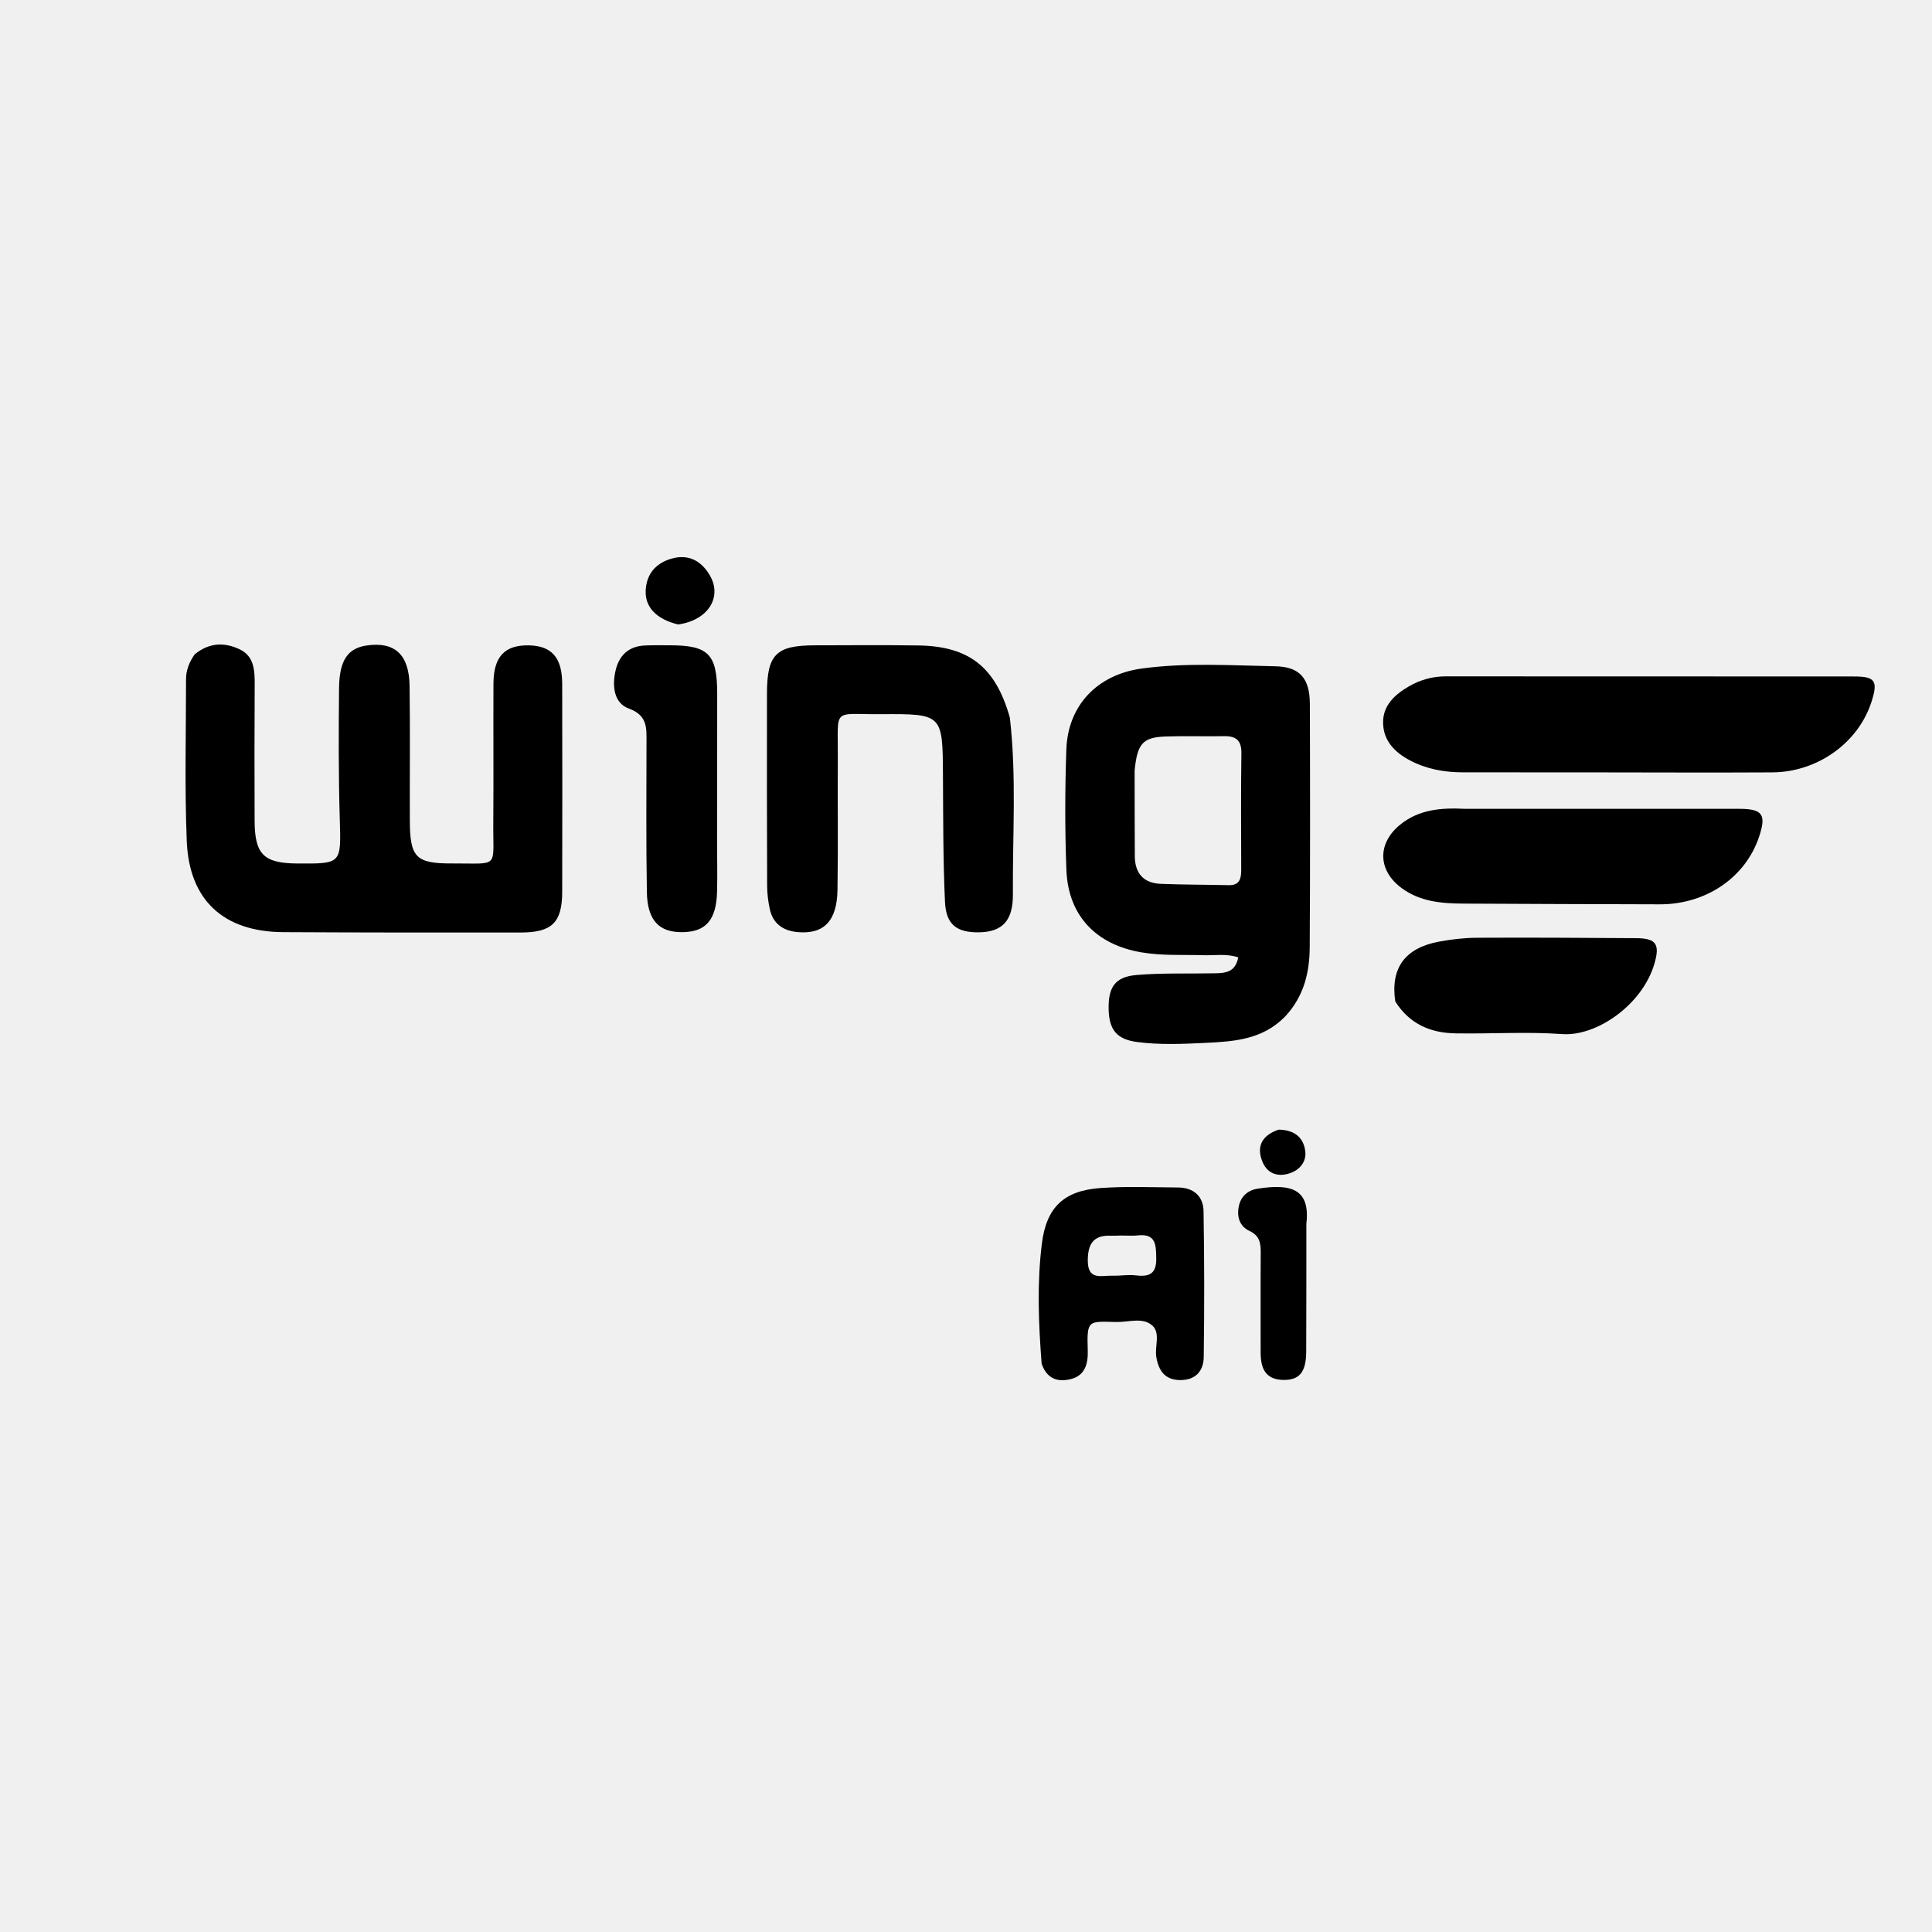
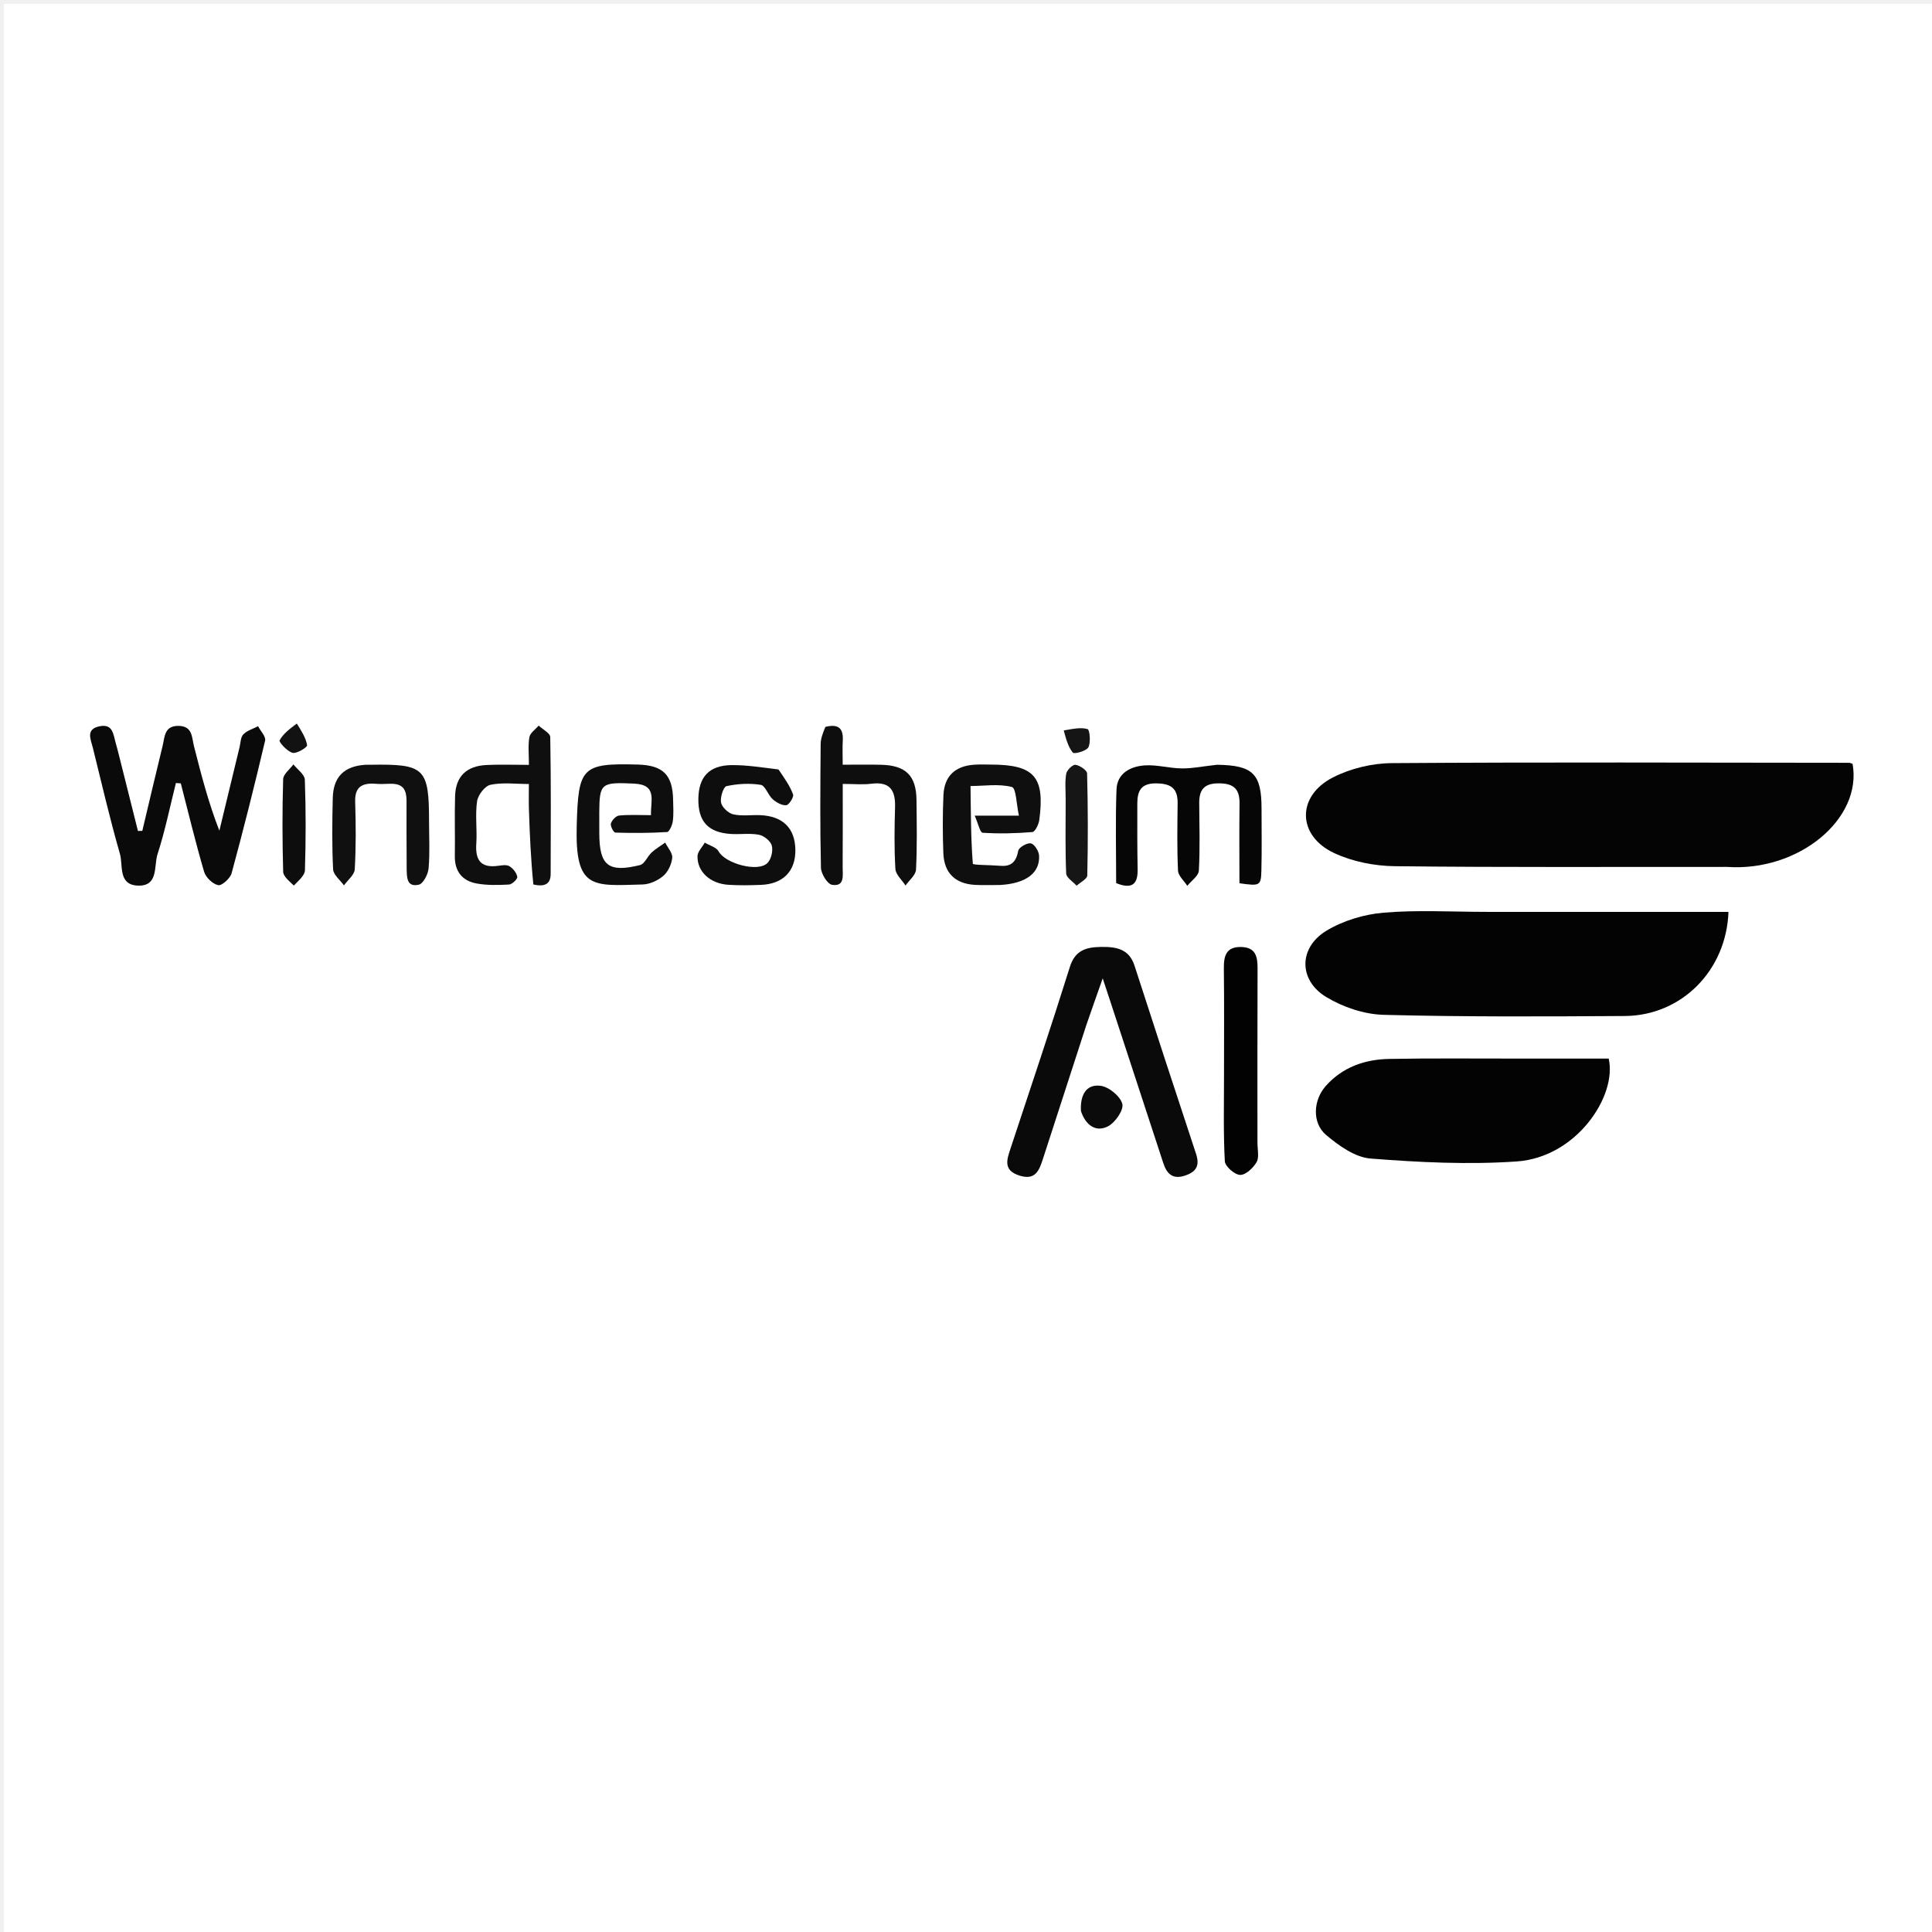
- <svg xmlns="http://www.w3.org/2000/svg" version="1.1" id="Layer_1" x="0px" y="0px" width="100%" viewBox="0 0 496 496" enable-background="new 0 0 496 496" xml:space="preserve">
-   <path fill="#000000" opacity="1" stroke="none" d=" M49.976,167.991   C53.789,164.874 57.723,164.897 61.52,166.692   C65.252,168.455 65.406,172.097 65.386,175.736   C65.323,187.4 65.321,199.064 65.368,210.729   C65.403,219.384 67.717,221.629 76.399,221.685   C87.771,221.757 87.567,221.763 87.227,210.152   C86.9,198.996 86.935,187.824 87.045,176.662   C87.116,169.501 89.297,166.433 94.096,165.721   C101.309,164.653 105.046,168.006 105.153,176.109   C105.305,187.604 105.18,199.104 105.215,210.601   C105.244,220.161 106.742,221.715 116.18,221.672   C128.335,221.615 126.543,223.107 126.639,211.477   C126.738,199.48 126.625,187.481 126.685,175.484   C126.719,168.572 129.58,165.567 135.772,165.682   C141.608,165.789 144.316,168.813 144.331,175.516   C144.371,193.345 144.371,211.175 144.332,229.005   C144.315,236.816 141.708,239.395 133.73,239.402   C113.401,239.421 93.071,239.425 72.743,239.31   C57.423,239.223 48.552,231.157 47.943,215.892   C47.392,202.083 47.761,188.237 47.759,174.407   C47.759,172.195 48.476,170.155 49.976,167.991  z" />
-   <path fill="#000000" opacity="1" stroke="none" d=" M329.961,260.938   C324.083,266.979 316.69,267.385 309.358,267.743   C303.546,268.026 297.706,268.278 291.908,267.511   C286.754,266.829 284.75,264.434 284.621,259.16   C284.482,253.461 286.251,250.781 291.769,250.312   C298.382,249.749 305.064,250.006 311.715,249.875   C314.403,249.822 317.13,249.751 317.893,245.789   C314.919,244.781 311.95,245.31 309.062,245.229   C303.747,245.08 298.433,245.396 293.126,244.512   C281.43,242.565 274.215,235.11 273.772,223.309   C273.385,213.005 273.397,202.663 273.765,192.357   C274.168,181.056 281.752,173.197 293.051,171.643   C304.486,170.07 315.986,170.834 327.448,171.056   C333.75,171.178 336.259,174.233 336.281,180.741   C336.349,201.548 336.364,222.355 336.243,243.16   C336.205,249.594 334.796,255.723 329.961,260.938  M291.288,197.866   C291.303,205.184 291.296,212.502 291.341,219.819   C291.367,224.2 293.587,226.731 297.989,226.906   C303.802,227.136 309.625,227.118 315.443,227.247   C318.239,227.309 318.663,225.592 318.656,223.329   C318.626,213.35 318.563,203.37 318.702,193.393   C318.747,190.094 317.349,188.939 314.248,188.998   C309.261,189.094 304.266,188.903 299.282,189.079   C293.41,189.286 291.97,190.833 291.288,197.866  z" />
-   <path fill="#000000" opacity="1" stroke="none" d=" M259.26,184.24   C261.022,199.613 259.923,214.612 260.04,229.585   C260.094,236.448 257.253,239.248 251.392,239.351   C245.674,239.451 242.873,237.42 242.605,231.556   C242.111,220.752 242.152,209.921 242.086,199.101   C241.99,183.325 242.033,183.244 226.138,183.354   C213.498,183.442 215.186,181.421 215.092,194.499   C215.011,205.825 215.188,217.154 215.008,228.478   C214.88,236.519 211.453,239.921 204.723,239.292   C201.016,238.945 198.437,237.13 197.629,233.384   C197.211,231.449 196.955,229.439 196.948,227.461   C196.888,210.971 196.874,194.481 196.906,177.991   C196.926,167.964 199.259,165.681 209.284,165.671   C218.112,165.662 226.941,165.574 235.767,165.707   C248.789,165.904 255.59,171.235 259.26,184.24  z" />
-   <path fill="#000000" opacity="1" stroke="none" d=" M408,198.293   C396.838,198.292 386.176,198.303 375.513,198.283   C370.792,198.274 366.235,197.451 362.013,195.233   C358.103,193.179 355.152,190.201 355.077,185.594   C355.005,181.117 358.052,178.346 361.643,176.248   C364.56,174.544 367.721,173.64 371.155,173.642   C406.141,173.665 441.126,173.641 476.111,173.673   C481.42,173.678 482.159,174.869 480.488,180.109   C477.121,190.663 466.663,198.227 454.98,198.294   C439.487,198.383 423.993,198.301 408,198.293  z" />
-   <path fill="#000000" opacity="1" stroke="none" d=" M376.052,207.647   C399.861,207.645 423.18,207.633 446.498,207.648   C452.516,207.652 453.518,209.109 451.596,214.852   C448.102,225.291 437.96,232.196 426.107,232.165   C409.285,232.12 392.464,232.072 375.643,231.981   C370.104,231.951 364.648,231.49 359.931,228.066   C353.701,223.545 353.501,216.532 359.495,211.693   C364.227,207.872 369.786,207.33 376.052,207.647  z" />
-   <path fill="#000000" opacity="1" stroke="none" d=" M267.418,350.106   C266.605,339.558 266.225,329.393 267.472,319.309   C268.631,309.941 273.144,305.676 282.468,305.007   C289.094,304.531 295.779,304.823 302.436,304.862   C306.405,304.886 308.921,307.083 308.986,310.942   C309.197,323.422 309.204,335.91 309.034,348.391   C308.986,351.92 306.997,354.318 303.018,354.304   C299.076,354.289 297.461,351.919 296.862,348.408   C296.394,345.663 298.014,342.215 295.791,340.267   C293.332,338.11 289.71,339.467 286.613,339.397   C279.365,339.235 279.004,338.763 279.257,346.678   C279.365,350.036 278.616,353.187 274.793,354.083   C271.586,354.835 268.802,354.068 267.418,350.106  M287.644,317.2   C286.819,317.215 285.991,317.275 285.168,317.239   C280.532,317.037 279.224,319.618 279.272,323.794   C279.329,328.829 282.899,327.407 285.628,327.505   C287.599,327.575 289.608,327.18 291.546,327.423   C294.986,327.855 296.909,327.074 296.839,323.093   C296.779,319.661 296.822,316.612 292.032,317.171   C290.892,317.303 289.723,317.192 287.644,317.2  z" />
-   <path fill="#000000" opacity="1" stroke="none" d=" M358.208,257.115   C356.928,248.527 360.706,243.397 369.342,241.763   C372.588,241.148 375.928,240.767 379.228,240.75   C392.854,240.681 406.482,240.756 420.109,240.855   C425.183,240.892 426.182,242.408 424.751,247.357   C421.68,257.973 409.876,266.113 401.077,265.48   C391.983,264.827 382.804,265.448 373.667,265.293   C367.388,265.186 361.975,263.033 358.208,257.115  z" />
-   <path fill="#000000" opacity="1" stroke="none" d=" M184.092,215.997   C184.097,220.655 184.206,224.816 184.087,228.97   C183.883,236.15 181.255,239.188 175.371,239.311   C169.248,239.439 166.196,236.364 166.07,229.01   C165.852,216.207 165.963,203.398 165.975,190.591   C165.979,186.908 166.25,183.663 161.478,181.921   C157.615,180.511 157.17,176.263 157.968,172.432   C158.799,168.444 161.221,165.929 165.502,165.719   C167.659,165.613 169.825,165.662 171.987,165.664   C181.89,165.675 184.115,167.929 184.125,178.076   C184.137,190.55 184.106,203.024 184.092,215.997  z" />
-   <path fill="#000000" opacity="1" stroke="none" d=" M335.383,314.149   C335.374,325.434 335.394,336.237 335.342,347.04   C335.316,352.298 333.559,354.378 329.359,354.265   C324.706,354.14 323.638,351.083 323.644,347.16   C323.655,338.683 323.603,330.207 323.667,321.731   C323.685,319.268 323.467,317.268 320.795,316.027   C318.253,314.846 317.476,312.392 318.039,309.689   C318.568,307.145 320.318,305.579 322.812,305.182   C331.434,303.809 336.421,305.232 335.383,314.149  z" />
-   <path fill="#000000" opacity="1" stroke="none" d=" M174.095,160.32   C168.487,158.961 165.557,155.851 165.768,151.574   C165.984,147.22 168.499,144.473 172.588,143.367   C176.877,142.208 180.116,144.069 182.242,147.725   C185.49,153.308 181.788,159.245 174.095,160.32  z" />
-   <path fill="#000000" opacity="1" stroke="none" d=" M328.267,290.011   C332.277,290.09 334.63,291.945 335.098,295.522   C335.431,298.062 333.881,300.1 331.629,301.018   C328.513,302.289 325.505,301.591 324.131,298.308   C322.542,294.509 323.787,291.526 328.267,290.011  z" />
+ <svg xmlns="http://www.w3.org/2000/svg" version="1.1" id="Layer_1" x="0px" y="0px" width="100%" viewBox="0 0 500 500" enable-background="new 0 0 500 500" xml:space="preserve">
+   <path fill="#FFFFFF" opacity="1" stroke="none" d=" M287,501   C191.333,501 96.167,501 1,501   C1,334.333 1,167.667 1,1   C167.667,1 334.333,1 501,1   C501,167.667 501,334.333 501,501   C429.833,501 358.667,501 287,501  M447.388,224.377   C465.529,225.65 482.024,211.912 479.442,197.67   C479.129,197.58 478.816,197.41 478.503,197.41   C439.068,197.377 399.631,197.224 360.198,197.5   C355.074,197.536 349.497,198.874 344.947,201.205   C335.521,206.033 335.681,216.262 345.261,220.762   C350.027,223 355.739,224.112 361.041,224.173   C389.497,224.496 417.958,224.327 447.388,224.377  M384.5,235.994   C375.679,235.996 366.811,235.456 358.053,236.205   C352.975,236.64 347.543,238.274 343.215,240.916   C336.062,245.283 336.055,253.675 343.207,258.012   C347.542,260.641 353.039,262.501 358.069,262.634   C378.861,263.181 399.674,263.073 420.478,262.939   C435.181,262.844 446.773,251.188 447.326,235.994   C426.709,235.994 406.104,235.994 384.5,235.994  M392.5,273.961   C381.511,273.973 370.519,273.846 359.534,274.05   C353.2,274.168 347.42,276.175 343.077,281.091   C339.861,284.732 339.524,290.61 343.18,293.709   C346.459,296.489 350.68,299.513 354.689,299.827   C367.265,300.812 379.998,301.453 392.555,300.578   C408.075,299.496 418.546,283.552 416.324,273.961   C408.773,273.961 401.136,273.961 392.5,273.961  M281.24,264.907   C282.516,261.297 283.792,257.686 285.382,253.189   C286.251,255.824 286.771,257.394 287.285,258.965   C291.88,272.989 296.468,287.016 301.071,301.037   C301.963,303.756 303.472,305.299 306.658,304.248   C309.615,303.273 310.542,301.655 309.527,298.592   C304.154,282.38 298.866,266.14 293.604,249.892   C292.164,245.442 288.667,245.004 284.826,245.071   C281.115,245.136 278.238,245.914 276.887,250.225   C271.976,265.894 266.744,281.462 261.585,297.053   C260.593,300.053 259.499,302.854 263.826,304.235   C268.09,305.595 269.002,302.709 269.969,299.732   C273.657,288.379 277.349,277.027 281.24,264.907  M30.859,195.643   C30.554,194.52 30.264,193.393 29.94,192.276   C29.312,190.111 29.259,187.263 25.792,187.957   C22.1,188.694 23.486,191.317 24.017,193.467   C26.29,202.656 28.431,211.885 31.04,220.98   C31.888,223.933 30.548,228.884 35.504,229.183   C41.102,229.521 39.774,224.115 40.757,221.085   C42.714,215.056 43.976,208.801 45.524,202.64   C45.947,202.672 46.371,202.704 46.794,202.736   C48.766,210.372 50.605,218.047 52.828,225.609   C53.259,227.075 55.057,228.802 56.483,229.079   C57.44,229.265 59.582,227.305 59.946,225.966   C63.034,214.589 65.907,203.151 68.606,191.676   C68.852,190.632 67.432,189.197 66.786,187.943   C65.489,188.622 63.952,189.065 62.974,190.058   C62.266,190.778 62.279,192.223 62.004,193.353   C60.255,200.561 58.515,207.772 56.772,214.982   C53.934,207.744 52.068,200.432 50.199,193.12   C49.607,190.806 49.876,187.904 46.19,187.861   C42.498,187.819 42.648,190.735 42.084,193.035   C40.29,200.355 38.577,207.694 36.832,215.026   C36.455,215.036 36.077,215.045 35.7,215.054   C34.134,208.853 32.569,202.653 30.859,195.643  M314.513,197.923   C311.668,198.262 308.822,198.877 305.977,198.868   C302.711,198.859 299.415,197.859 296.189,198.091   C292.543,198.353 289.107,200.136 288.952,204.324   C288.65,212.433 288.863,220.561 288.863,228.549   C292.999,230.217 294.492,228.816 294.417,224.96   C294.307,219.303 294.322,213.643 294.334,207.985   C294.34,204.786 295.211,202.697 299.205,202.734   C302.981,202.769 304.812,203.975 304.77,207.839   C304.708,213.664 304.601,219.497 304.869,225.31   C304.931,226.657 306.431,227.938 307.269,229.249   C308.314,227.942 310.184,226.682 310.26,225.321   C310.584,219.515 310.396,213.68 310.356,207.855   C310.332,204.463 311.554,202.737 315.354,202.725   C319.203,202.714 320.843,204.111 320.793,207.933   C320.703,214.856 320.768,221.782 320.768,228.583   C326.077,229.336 326.343,229.249 326.444,225.278   C326.58,219.955 326.483,214.626 326.484,209.3   C326.487,200.285 324.312,198.05 314.513,197.923  M138.456,229.069   C140.794,229.513 142.498,228.945 142.507,226.209   C142.545,214.389 142.61,202.569 142.405,190.753   C142.387,189.747 140.454,188.773 139.411,187.785   C138.571,188.778 137.196,189.679 137.004,190.785   C136.622,192.987 136.891,195.302 136.891,197.95   C132.871,197.95 129.399,197.816 125.941,197.982   C120.693,198.233 117.926,200.943 117.774,206.059   C117.621,211.215 117.793,216.381 117.712,221.541   C117.649,225.498 119.622,227.95 123.316,228.636   C126.061,229.146 128.954,229.07 131.761,228.91   C132.549,228.865 133.964,227.48 133.867,226.919   C133.692,225.895 132.771,224.754 131.841,224.182   C131.111,223.733 129.88,223.941 128.902,224.075   C124.393,224.696 122.977,222.562 123.262,218.327   C123.507,214.681 122.943,210.953 123.464,207.366   C123.699,205.745 125.493,203.402 126.939,203.099   C130.058,202.445 133.409,202.898 136.876,202.898   C136.876,205.499 136.82,207.477 136.886,209.451   C137.104,215.884 137.368,222.316 138.456,229.069  M213.27,188.271   C212.962,189.701 212.397,191.13 212.386,192.562   C212.305,203.226 212.212,213.893 212.46,224.551   C212.497,226.124 214.131,228.795 215.339,228.987   C218.683,229.517 218.06,226.512 218.074,224.466   C218.124,217.352 218.093,210.239 218.093,202.874   C220.941,202.874 223.282,203.11 225.558,202.825   C230.331,202.226 231.762,204.543 231.641,208.872   C231.493,214.2 231.407,219.547 231.727,224.86   C231.816,226.345 233.431,227.738 234.345,229.174   C235.293,227.807 236.986,226.478 237.059,225.066   C237.369,219.083 237.248,213.074 237.188,207.077   C237.124,200.732 234.437,198.073 227.995,197.923   C224.741,197.847 221.484,197.909 218.086,197.909   C218.086,195.336 218,193.502 218.106,191.679   C218.282,188.646 217.126,187.23 213.27,188.271  M155.091,209.715   C155.138,202.672 155.617,202.396 164.117,202.797   C170.242,203.086 168.318,207.265 168.484,210.966   C165.52,210.966 162.85,210.803 160.223,211.064   C159.417,211.144 158.353,212.277 158.104,213.131   C157.915,213.782 158.803,215.459 159.249,215.473   C163.712,215.611 168.188,215.602 172.642,215.328   C173.212,215.293 173.978,213.552 174.119,212.528   C174.366,210.729 174.232,208.872 174.2,207.041   C174.089,200.541 171.615,198.059 165.098,197.873   C150.517,197.454 149.68,198.626 149.259,213.573   C148.788,230.267 153.327,229.261 166.334,228.897   C168.167,228.846 170.275,227.868 171.683,226.655   C172.914,225.594 173.81,223.643 173.969,222   C174.088,220.76 172.809,219.384 172.152,218.069   C170.981,218.906 169.717,219.641 168.664,220.608   C167.557,221.623 166.832,223.587 165.632,223.883   C157.411,225.908 155.113,224.007 155.096,215.655   C155.092,213.989 155.089,212.323 155.091,209.715  M259.215,229.039   C265.524,228.667 269.182,225.915 268.907,221.403   C268.837,220.253 267.688,218.436 266.784,218.267   C265.797,218.082 263.683,219.298 263.52,220.175   C262.993,223.002 261.756,224.324 258.858,224.07   C256.393,223.854 251.792,223.897 251.765,223.542   C251.243,216.862 251.263,210.141 251.169,203.428   C254.773,203.401 258.528,202.795 261.892,203.679   C262.982,203.966 263.045,208.157 263.697,211.099   C259.505,211.099 256.403,211.099 252.256,211.099   C253.14,213.098 253.646,215.478 254.298,215.518   C258.579,215.786 262.904,215.694 267.182,215.332   C267.881,215.273 268.814,213.354 268.967,212.205   C270.45,201.061 267.67,197.906 256.556,197.877   C255.057,197.873 253.551,197.805 252.059,197.912   C247.162,198.261 244.376,200.888 244.161,205.807   C243.943,210.796 243.947,215.808 244.139,220.799   C244.338,225.942 247.228,228.714 252.315,229.004   C254.308,229.117 256.313,229.029 259.215,229.039  M201.12,198.957   C197.184,198.618 193.244,197.969 189.311,198.013   C183.521,198.078 180.811,201.071 180.737,206.739   C180.661,212.515 183.185,215.38 188.946,215.814   C191.429,216.002 193.996,215.568 196.407,216.03   C197.705,216.278 199.418,217.644 199.739,218.832   C200.103,220.176 199.596,222.36 198.623,223.342   C196.142,225.845 187.661,223.451 185.999,220.363   C185.411,219.27 183.632,218.819 182.396,218.075   C181.737,219.24 180.543,220.394 180.517,221.573   C180.431,225.575 183.766,228.648 188.39,228.974   C191.206,229.172 194.051,229.108 196.877,229.007   C202.662,228.799 205.917,225.451 205.839,219.931   C205.76,214.333 202.611,211.205 196.721,210.963   C194.394,210.868 191.981,211.261 189.763,210.752   C188.491,210.46 186.859,208.942 186.611,207.726   C186.336,206.383 187.211,203.627 188.014,203.452   C190.879,202.826 193.988,202.652 196.875,203.114   C198.054,203.303 198.745,205.732 199.952,206.814   C200.896,207.66 202.332,208.481 203.475,208.39   C204.182,208.333 205.497,206.272 205.245,205.59   C204.428,203.382 203.013,201.395 201.12,198.957  M325.425,294.955   C325.426,280.14 325.395,265.324 325.454,250.508   C325.466,247.49 324.886,245.185 321.27,245.085   C317.379,244.977 316.694,247.308 316.734,250.603   C316.845,259.924 316.769,269.247 316.774,278.569   C316.778,285.893 316.587,293.228 316.987,300.53   C317.06,301.865 319.533,304.024 320.944,304.062   C322.384,304.1 324.346,302.259 325.211,300.745   C325.933,299.481 325.4,297.5 325.425,294.955  M105.24,223.227   C105.241,223.727 105.23,224.228 105.245,224.727   C105.309,226.914 105.158,229.676 108.377,228.96   C109.517,228.706 110.776,226.286 110.913,224.758   C111.27,220.79 111.036,216.769 111.036,212.769   C111.034,198.764 109.954,197.699 95.976,197.918   C95.476,197.925 94.974,197.898 94.476,197.932   C89.071,198.309 86.266,201.034 86.125,206.491   C85.966,212.654 85.9,218.833 86.209,224.983   C86.281,226.41 88.036,227.753 89.016,229.134   C89.991,227.753 91.727,226.415 91.808,224.984   C92.136,219.169 92.104,213.32 91.914,207.494   C91.77,203.086 94.34,202.568 97.706,202.868   C100.887,203.151 105.265,201.407 105.215,207.283   C105.173,212.282 105.228,217.282 105.24,223.227  M275.794,207.63   C275.797,213.776 275.663,219.927 275.93,226.06   C275.977,227.152 277.686,228.172 278.628,229.225   C279.589,228.34 281.365,227.473 281.385,226.567   C281.583,217.771 281.57,208.966 281.338,200.171   C281.316,199.341 279.462,198.093 278.33,197.929   C277.621,197.827 276.111,199.29 275.943,200.228   C275.566,202.321 275.806,204.525 275.794,207.63  M76.421,229.17   C77.292,227.859 78.874,226.57 78.915,225.233   C79.152,217.42 79.173,209.591 78.887,201.782   C78.837,200.429 76.965,199.143 75.935,197.827   C75.009,199.099 73.321,200.349 73.282,201.648   C73.039,209.627 73.066,217.62 73.286,225.601   C73.32,226.817 74.827,227.992 76.421,229.17  M279.839,287.904   C281.004,291.277 283.624,293.052 286.692,291.52   C288.578,290.578 290.868,287.272 290.452,285.691   C289.927,283.695 286.971,281.276 284.815,281.003   C281.003,280.52 279.514,283.542 279.839,287.904  M275.094,189.322   C275.889,191.189 276.415,193.275 277.648,194.784   C278,195.215 281.168,194.37 281.671,193.399   C282.334,192.118 282.008,188.842 281.468,188.69   C279.637,188.174 277.525,188.656 275.094,189.322  M76.45,187.154   C75.018,188.601 73.296,189.889 72.363,191.606   C72.135,192.025 74.341,194.481 75.724,194.83   C76.81,195.104 79.555,193.385 79.476,192.88   C79.175,190.969 78.024,189.191 76.45,187.154  z" />
+   <path fill="#040404" opacity="1" stroke="none" d=" M446.903,224.353   C417.958,224.327 389.497,224.496 361.041,224.173   C355.739,224.112 350.027,223 345.261,220.762   C335.681,216.262 335.521,206.033 344.947,201.205   C349.497,198.874 355.074,197.536 360.198,197.5   C399.631,197.224 439.068,197.377 478.503,197.41   C478.816,197.41 479.129,197.58 479.441,197.675   C482.024,211.912 465.529,225.65 446.903,224.353  z" />
+   <path fill="#030303" opacity="1" stroke="none" d=" M385,235.994   C406.104,235.994 426.709,235.994 447.326,235.994   C446.773,251.188 435.181,262.844 420.478,262.939   C399.674,263.073 378.861,263.181 358.069,262.634   C353.039,262.501 347.542,260.641 343.207,258.012   C336.055,253.675 336.062,245.283 343.215,240.916   C347.543,238.274 352.975,236.64 358.053,236.205   C366.811,235.456 375.679,235.996 385,235.994  z" />
+   <path fill="#030303" opacity="1" stroke="none" d=" M393,273.961   C401.136,273.961 408.773,273.961 416.324,273.961   C418.546,283.552 408.075,299.496 392.555,300.578   C379.998,301.453 367.265,300.812 354.689,299.827   C350.68,299.513 346.459,296.489 343.18,293.709   C339.524,290.61 339.861,284.732 343.077,281.091   C347.42,276.175 353.2,274.168 359.534,274.05   C370.519,273.846 381.511,273.973 393,273.961  z" />
+   <path fill="#0A0A0A" opacity="1" stroke="none" d=" M281.14,265.291   C277.349,277.027 273.657,288.379 269.969,299.732   C269.002,302.709 268.09,305.595 263.826,304.235   C259.499,302.854 260.593,300.053 261.585,297.053   C266.744,281.462 271.976,265.894 276.887,250.225   C278.238,245.914 281.115,245.136 284.826,245.071   C288.667,245.004 292.164,245.442 293.604,249.892   C298.866,266.14 304.154,282.38 309.527,298.592   C310.542,301.655 309.615,303.273 306.658,304.248   C303.472,305.299 301.963,303.756 301.071,301.037   C296.468,287.016 291.88,272.989 287.285,258.965   C286.771,257.394 286.251,255.824 285.382,253.189   C283.792,257.686 282.516,261.297 281.14,265.291  z" />
+   <path fill="#0A0A0A" opacity="1" stroke="none" d=" M30.931,196.047   C32.569,202.653 34.134,208.853 35.7,215.054   C36.077,215.045 36.455,215.036 36.832,215.026   C38.577,207.694 40.29,200.355 42.084,193.035   C42.648,190.735 42.498,187.819 46.19,187.861   C49.876,187.904 49.607,190.806 50.199,193.12   C52.068,200.432 53.934,207.744 56.772,214.982   C58.515,207.772 60.255,200.561 62.004,193.353   C62.279,192.223 62.266,190.778 62.974,190.058   C63.952,189.065 65.489,188.622 66.786,187.943   C67.432,189.197 68.852,190.632 68.606,191.676   C65.907,203.151 63.034,214.589 59.946,225.966   C59.582,227.305 57.44,229.265 56.483,229.079   C55.057,228.802 53.259,227.075 52.828,225.609   C50.605,218.047 48.766,210.372 46.794,202.736   C46.371,202.704 45.947,202.672 45.524,202.64   C43.976,208.801 42.714,215.056 40.757,221.085   C39.774,224.115 41.102,229.521 35.504,229.183   C30.548,228.884 31.888,223.933 31.04,220.98   C28.431,211.885 26.29,202.656 24.017,193.467   C23.486,191.317 22.1,188.694 25.792,187.957   C29.259,187.263 29.312,190.111 29.94,192.276   C30.264,193.393 30.554,194.52 30.931,196.047  z" />
+   <path fill="#060606" opacity="1" stroke="none" d=" M314.968,197.923   C324.312,198.05 326.487,200.285 326.484,209.3   C326.483,214.626 326.58,219.955 326.444,225.278   C326.343,229.249 326.077,229.336 320.768,228.583   C320.768,221.782 320.703,214.856 320.793,207.933   C320.843,204.111 319.203,202.714 315.354,202.725   C311.554,202.737 310.332,204.463 310.356,207.855   C310.396,213.68 310.584,219.515 310.26,225.321   C310.184,226.682 308.314,227.942 307.269,229.249   C306.431,227.938 304.931,226.657 304.869,225.31   C304.601,219.497 304.708,213.664 304.77,207.839   C304.812,203.975 302.981,202.769 299.205,202.734   C295.211,202.697 294.34,204.786 294.334,207.985   C294.322,213.643 294.307,219.303 294.417,224.96   C294.492,228.816 292.999,230.217 288.863,228.549   C288.863,220.561 288.65,212.433 288.952,204.324   C289.107,200.136 292.543,198.353 296.189,198.091   C299.415,197.859 302.711,198.859 305.977,198.868   C308.822,198.877 311.668,198.262 314.968,197.923  z" />
+   <path fill="#0F0F0F" opacity="1" stroke="none" d=" M138.034,228.908   C137.368,222.316 137.104,215.884 136.886,209.451   C136.82,207.477 136.876,205.499 136.876,202.898   C133.409,202.898 130.058,202.445 126.939,203.099   C125.493,203.402 123.699,205.745 123.464,207.366   C122.943,210.953 123.507,214.681 123.262,218.327   C122.977,222.562 124.393,224.696 128.902,224.075   C129.88,223.941 131.111,223.733 131.841,224.182   C132.771,224.754 133.692,225.895 133.867,226.919   C133.964,227.48 132.549,228.865 131.761,228.91   C128.954,229.07 126.061,229.146 123.316,228.636   C119.622,227.95 117.649,225.498 117.712,221.541   C117.793,216.381 117.621,211.215 117.774,206.059   C117.926,200.943 120.693,198.233 125.941,197.982   C129.399,197.816 132.871,197.95 136.891,197.95   C136.891,195.302 136.622,192.987 137.004,190.785   C137.196,189.679 138.571,188.778 139.411,187.785   C140.454,188.773 142.387,189.747 142.405,190.753   C142.61,202.569 142.545,214.389 142.507,226.209   C142.498,228.945 140.794,229.513 138.034,228.908  z" />
+   <path fill="#0E0E0E" opacity="1" stroke="none" d=" M213.622,188.117   C217.126,187.23 218.282,188.646 218.106,191.679   C218,193.502 218.086,195.336 218.086,197.909   C221.484,197.909 224.741,197.847 227.995,197.923   C234.437,198.073 237.124,200.732 237.188,207.077   C237.248,213.074 237.369,219.083 237.059,225.066   C236.986,226.478 235.293,227.807 234.345,229.174   C233.431,227.738 231.816,226.345 231.727,224.86   C231.407,219.547 231.493,214.2 231.641,208.872   C231.762,204.543 230.331,202.226 225.558,202.825   C223.282,203.11 220.941,202.874 218.093,202.874   C218.093,210.239 218.124,217.352 218.074,224.466   C218.06,226.512 218.683,229.517 215.339,228.987   C214.131,228.795 212.497,226.124 212.46,224.551   C212.212,213.893 212.305,203.226 212.386,192.562   C212.397,191.13 212.962,189.701 213.622,188.117  z" />
+   <path fill="#0E0E0E" opacity="1" stroke="none" d=" M155.089,210.186   C155.089,212.323 155.092,213.989 155.096,215.655   C155.113,224.007 157.411,225.908 165.632,223.883   C166.832,223.587 167.557,221.623 168.664,220.608   C169.717,219.641 170.981,218.906 172.152,218.069   C172.809,219.384 174.088,220.76 173.969,222   C173.81,223.643 172.914,225.594 171.683,226.655   C170.275,227.868 168.167,228.846 166.334,228.897   C153.327,229.261 148.788,230.267 149.259,213.573   C149.68,198.626 150.517,197.454 165.098,197.873   C171.615,198.059 174.089,200.541 174.2,207.041   C174.232,208.872 174.366,210.729 174.119,212.528   C173.978,213.552 173.212,215.293 172.642,215.328   C168.188,215.602 163.712,215.611 159.249,215.473   C158.803,215.459 157.915,213.782 158.104,213.131   C158.353,212.277 159.417,211.144 160.223,211.064   C162.85,210.803 165.52,210.966 168.484,210.966   C168.318,207.265 170.242,203.086 164.117,202.797   C155.617,202.396 155.138,202.672 155.089,210.186  z" />
+   <path fill="#0F0F0F" opacity="1" stroke="none" d=" M258.764,229.036   C256.313,229.029 254.308,229.117 252.315,229.004   C247.228,228.714 244.338,225.942 244.139,220.799   C243.947,215.808 243.943,210.796 244.161,205.807   C244.376,200.888 247.162,198.261 252.059,197.912   C253.551,197.805 255.057,197.873 256.556,197.877   C267.67,197.906 270.45,201.061 268.967,212.205   C268.814,213.354 267.881,215.273 267.182,215.332   C262.904,215.694 258.579,215.786 254.298,215.518   C253.646,215.478 253.14,213.098 252.256,211.099   C256.403,211.099 259.505,211.099 263.697,211.099   C263.045,208.157 262.982,203.966 261.892,203.679   C258.528,202.795 254.773,203.401 251.169,203.428   C251.263,210.141 251.243,216.862 251.765,223.542   C251.792,223.897 256.393,223.854 258.858,224.07   C261.756,224.324 262.993,223.002 263.52,220.175   C263.683,219.298 265.797,218.082 266.784,218.267   C267.688,218.436 268.837,220.253 268.907,221.403   C269.182,225.915 265.524,228.667 258.764,229.036  z" />
+   <path fill="#0E0E0E" opacity="1" stroke="none" d=" M201.475,199.14   C203.013,201.395 204.428,203.382 205.245,205.59   C205.497,206.272 204.182,208.333 203.475,208.39   C202.332,208.481 200.896,207.66 199.952,206.814   C198.745,205.732 198.054,203.303 196.875,203.114   C193.988,202.652 190.879,202.826 188.014,203.452   C187.211,203.627 186.336,206.383 186.611,207.726   C186.859,208.942 188.491,210.46 189.763,210.752   C191.981,211.261 194.394,210.868 196.721,210.963   C202.611,211.205 205.76,214.333 205.839,219.931   C205.917,225.451 202.662,228.799 196.877,229.007   C194.051,229.108 191.206,229.172 188.39,228.974   C183.766,228.648 180.431,225.575 180.517,221.573   C180.543,220.394 181.737,219.24 182.396,218.075   C183.632,218.819 185.411,219.27 185.999,220.363   C187.661,223.451 196.142,225.845 198.623,223.342   C199.596,222.36 200.103,220.176 199.739,218.832   C199.418,217.644 197.705,216.278 196.407,216.03   C193.996,215.568 191.429,216.002 188.946,215.814   C183.185,215.38 180.661,212.515 180.737,206.739   C180.811,201.071 183.521,198.078 189.311,198.013   C193.244,197.969 197.184,198.618 201.475,199.14  z" />
+   <path fill="#020202" opacity="1" stroke="none" d=" M325.424,295.396   C325.4,297.5 325.933,299.481 325.211,300.745   C324.346,302.259 322.384,304.1 320.944,304.062   C319.533,304.024 317.06,301.865 316.987,300.53   C316.587,293.228 316.778,285.893 316.774,278.569   C316.769,269.247 316.845,259.924 316.734,250.603   C316.694,247.308 317.379,244.977 321.27,245.085   C324.886,245.185 325.466,247.49 325.454,250.508   C325.395,265.324 325.426,280.14 325.424,295.396  z" />
+   <path fill="#101010" opacity="1" stroke="none" d=" M105.24,222.755   C105.228,217.282 105.173,212.282 105.215,207.283   C105.265,201.407 100.887,203.151 97.706,202.868   C94.34,202.568 91.77,203.086 91.914,207.494   C92.104,213.32 92.136,219.169 91.808,224.984   C91.727,226.415 89.991,227.753 89.016,229.134   C88.036,227.753 86.281,226.41 86.209,224.983   C85.9,218.833 85.966,212.654 86.125,206.491   C86.266,201.034 89.071,198.309 94.476,197.932   C94.974,197.898 95.476,197.925 95.976,197.918   C109.954,197.699 111.034,198.764 111.036,212.769   C111.036,216.769 111.27,220.79 110.913,224.758   C110.776,226.286 109.517,228.706 108.377,228.96   C105.158,229.676 105.309,226.914 105.245,224.727   C105.23,224.228 105.241,223.727 105.24,222.755  z" />
+   <path fill="#161616" opacity="1" stroke="none" d=" M275.794,207.157   C275.806,204.525 275.566,202.321 275.943,200.228   C276.111,199.29 277.621,197.827 278.33,197.929   C279.462,198.093 281.316,199.341 281.338,200.171   C281.57,208.966 281.583,217.771 281.385,226.567   C281.365,227.473 279.589,228.34 278.628,229.225   C277.686,228.172 275.977,227.152 275.93,226.06   C275.663,219.927 275.797,213.776 275.794,207.157  z" />
+   <path fill="#0D0D0D" opacity="1" stroke="none" d=" M76.037,229.178   C74.827,227.992 73.32,226.817 73.286,225.601   C73.066,217.62 73.039,209.627 73.282,201.648   C73.321,200.349 75.009,199.099 75.935,197.827   C76.965,199.143 78.837,200.429 78.887,201.782   C79.173,209.591 79.152,217.42 78.915,225.233   C78.874,226.57 77.292,227.859 76.037,229.178  z" />
+   <path fill="#0B0B0B" opacity="1" stroke="none" d=" M279.751,287.552   C279.514,283.542 281.003,280.52 284.815,281.003   C286.971,281.276 289.927,283.695 290.452,285.691   C290.868,287.272 288.578,290.578 286.692,291.52   C283.624,293.052 281.004,291.277 279.751,287.552  z" />
+   <path fill="#151515" opacity="1" stroke="none" d=" M275.307,189.039   C277.525,188.656 279.637,188.174 281.468,188.69   C282.008,188.842 282.334,192.118 281.671,193.399   C281.168,194.37 278,195.215 277.648,194.784   C276.415,193.275 275.889,191.189 275.307,189.039  z" />
+   <path fill="#121212" opacity="1" stroke="none" d=" M76.82,187.259   C78.024,189.191 79.175,190.969 79.476,192.88   C79.555,193.385 76.81,195.104 75.724,194.83   C74.341,194.481 72.135,192.025 72.363,191.606   C73.296,189.889 75.018,188.601 76.82,187.259  z" />
</svg>
